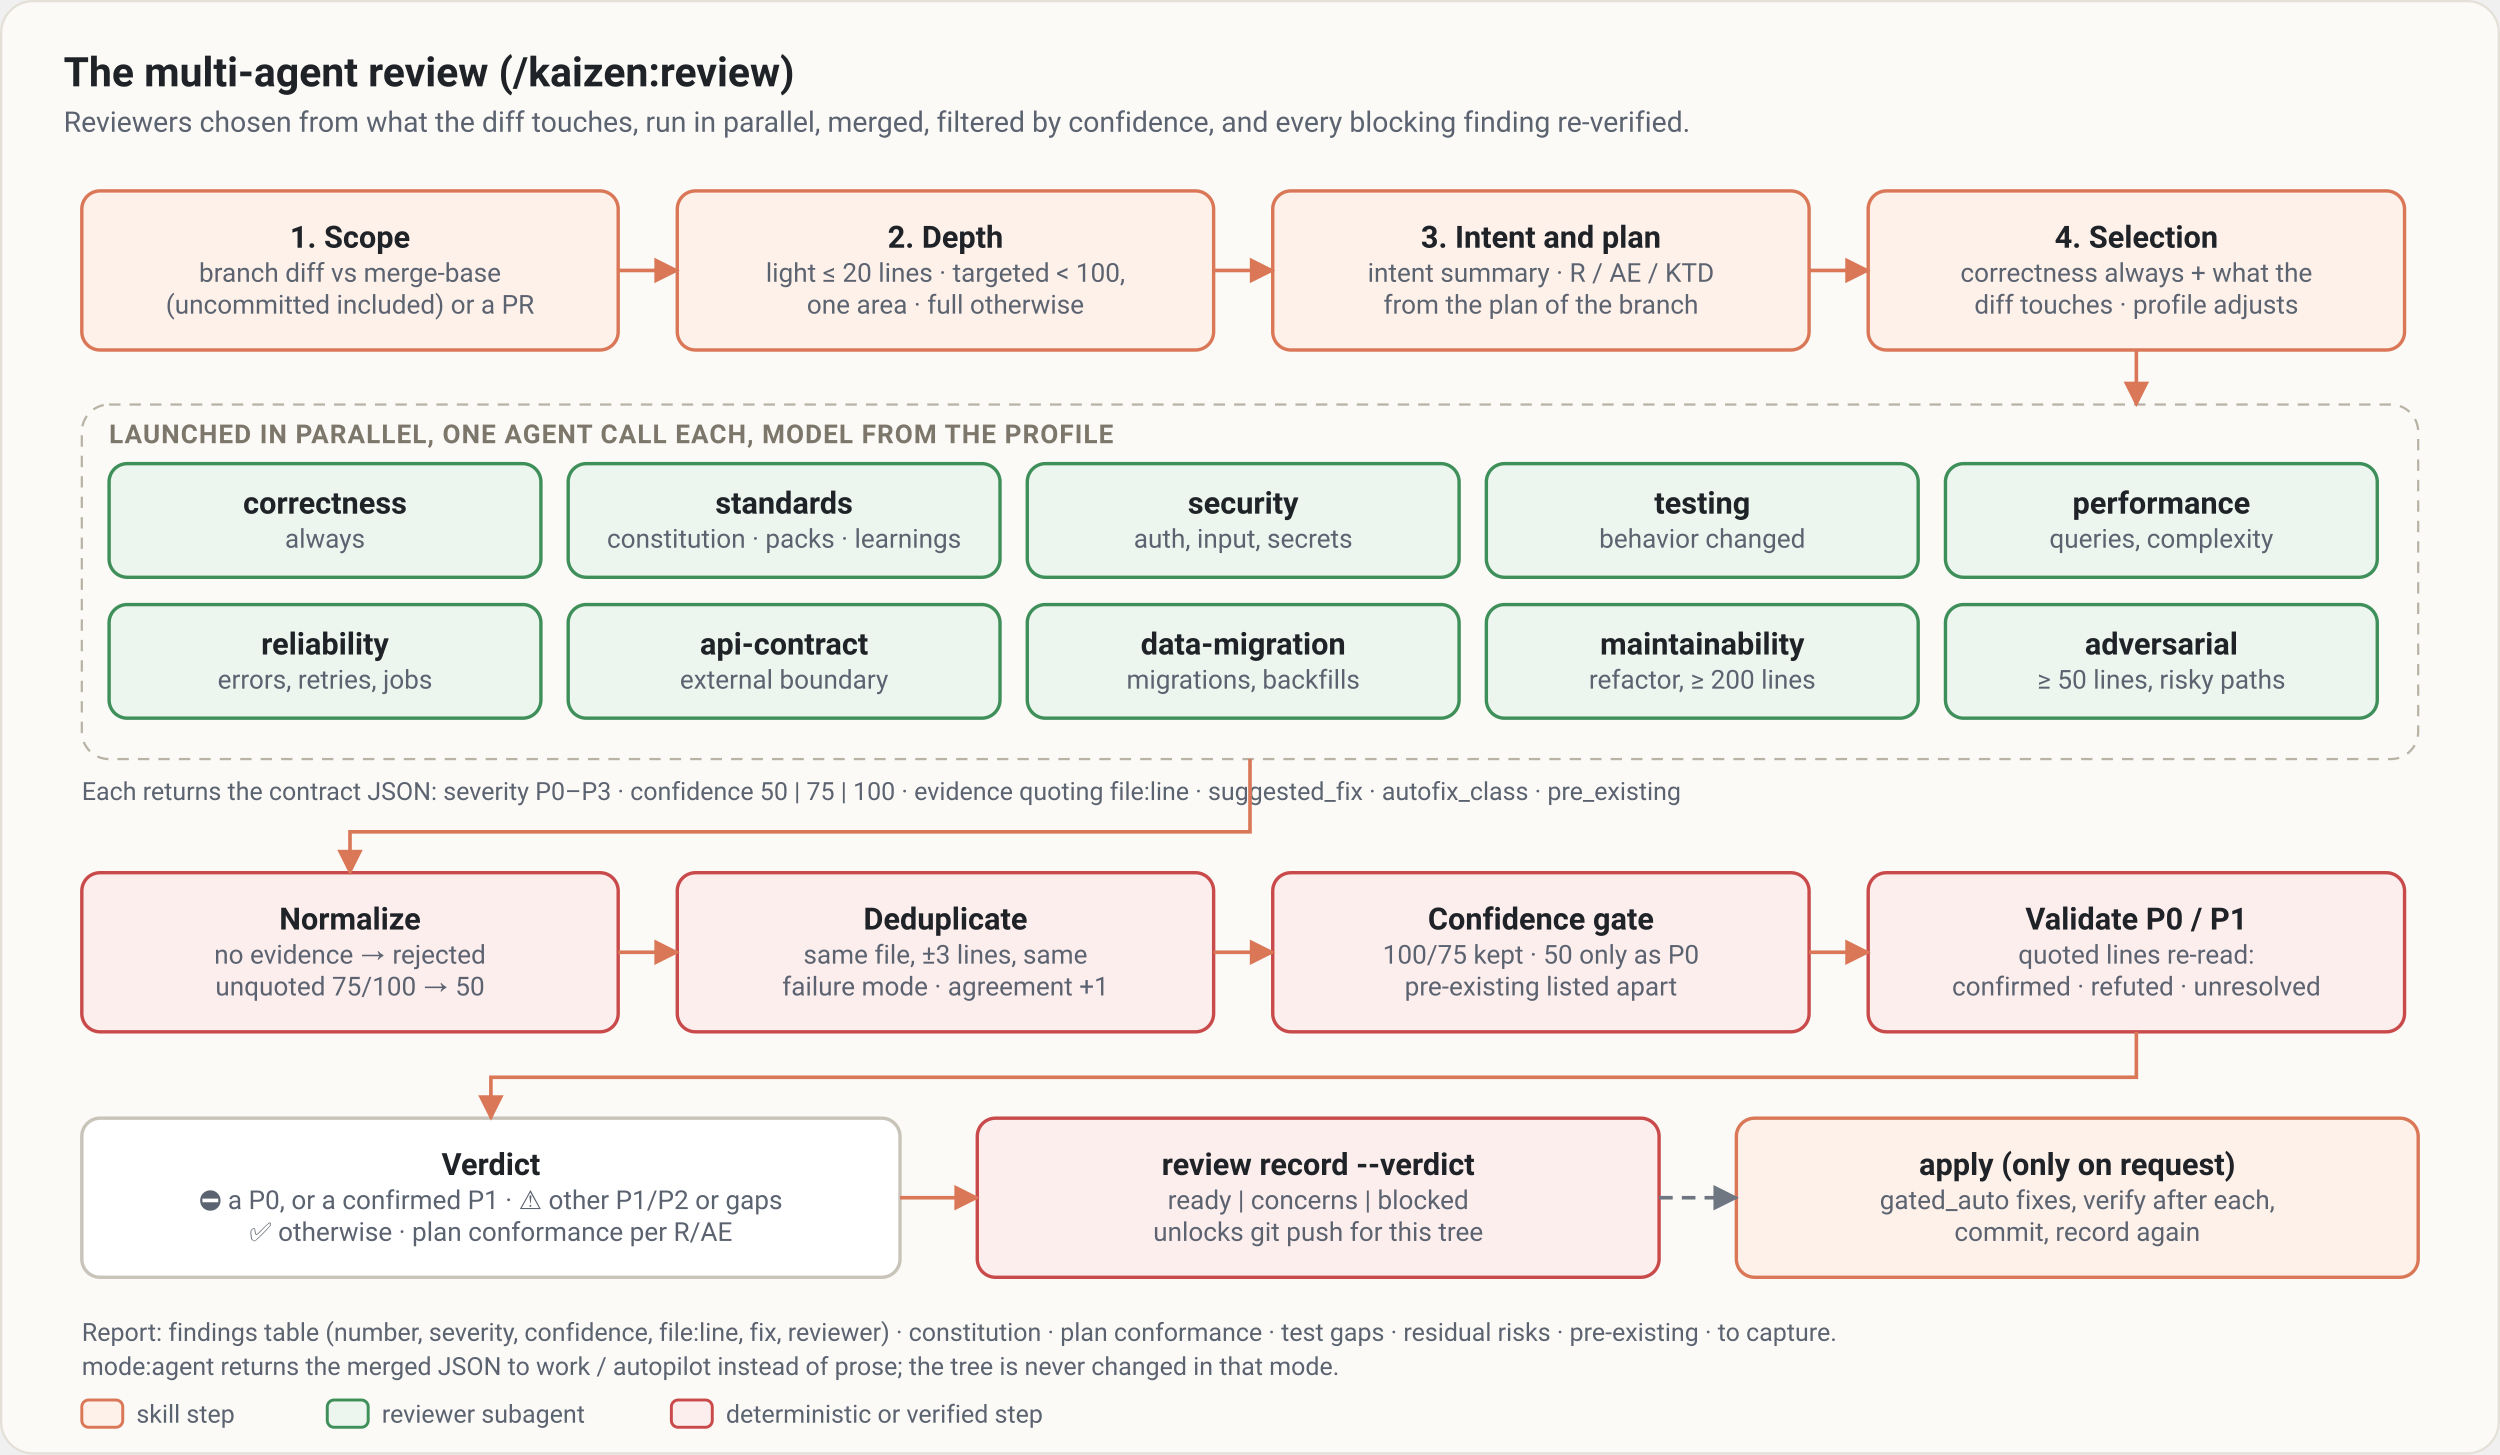
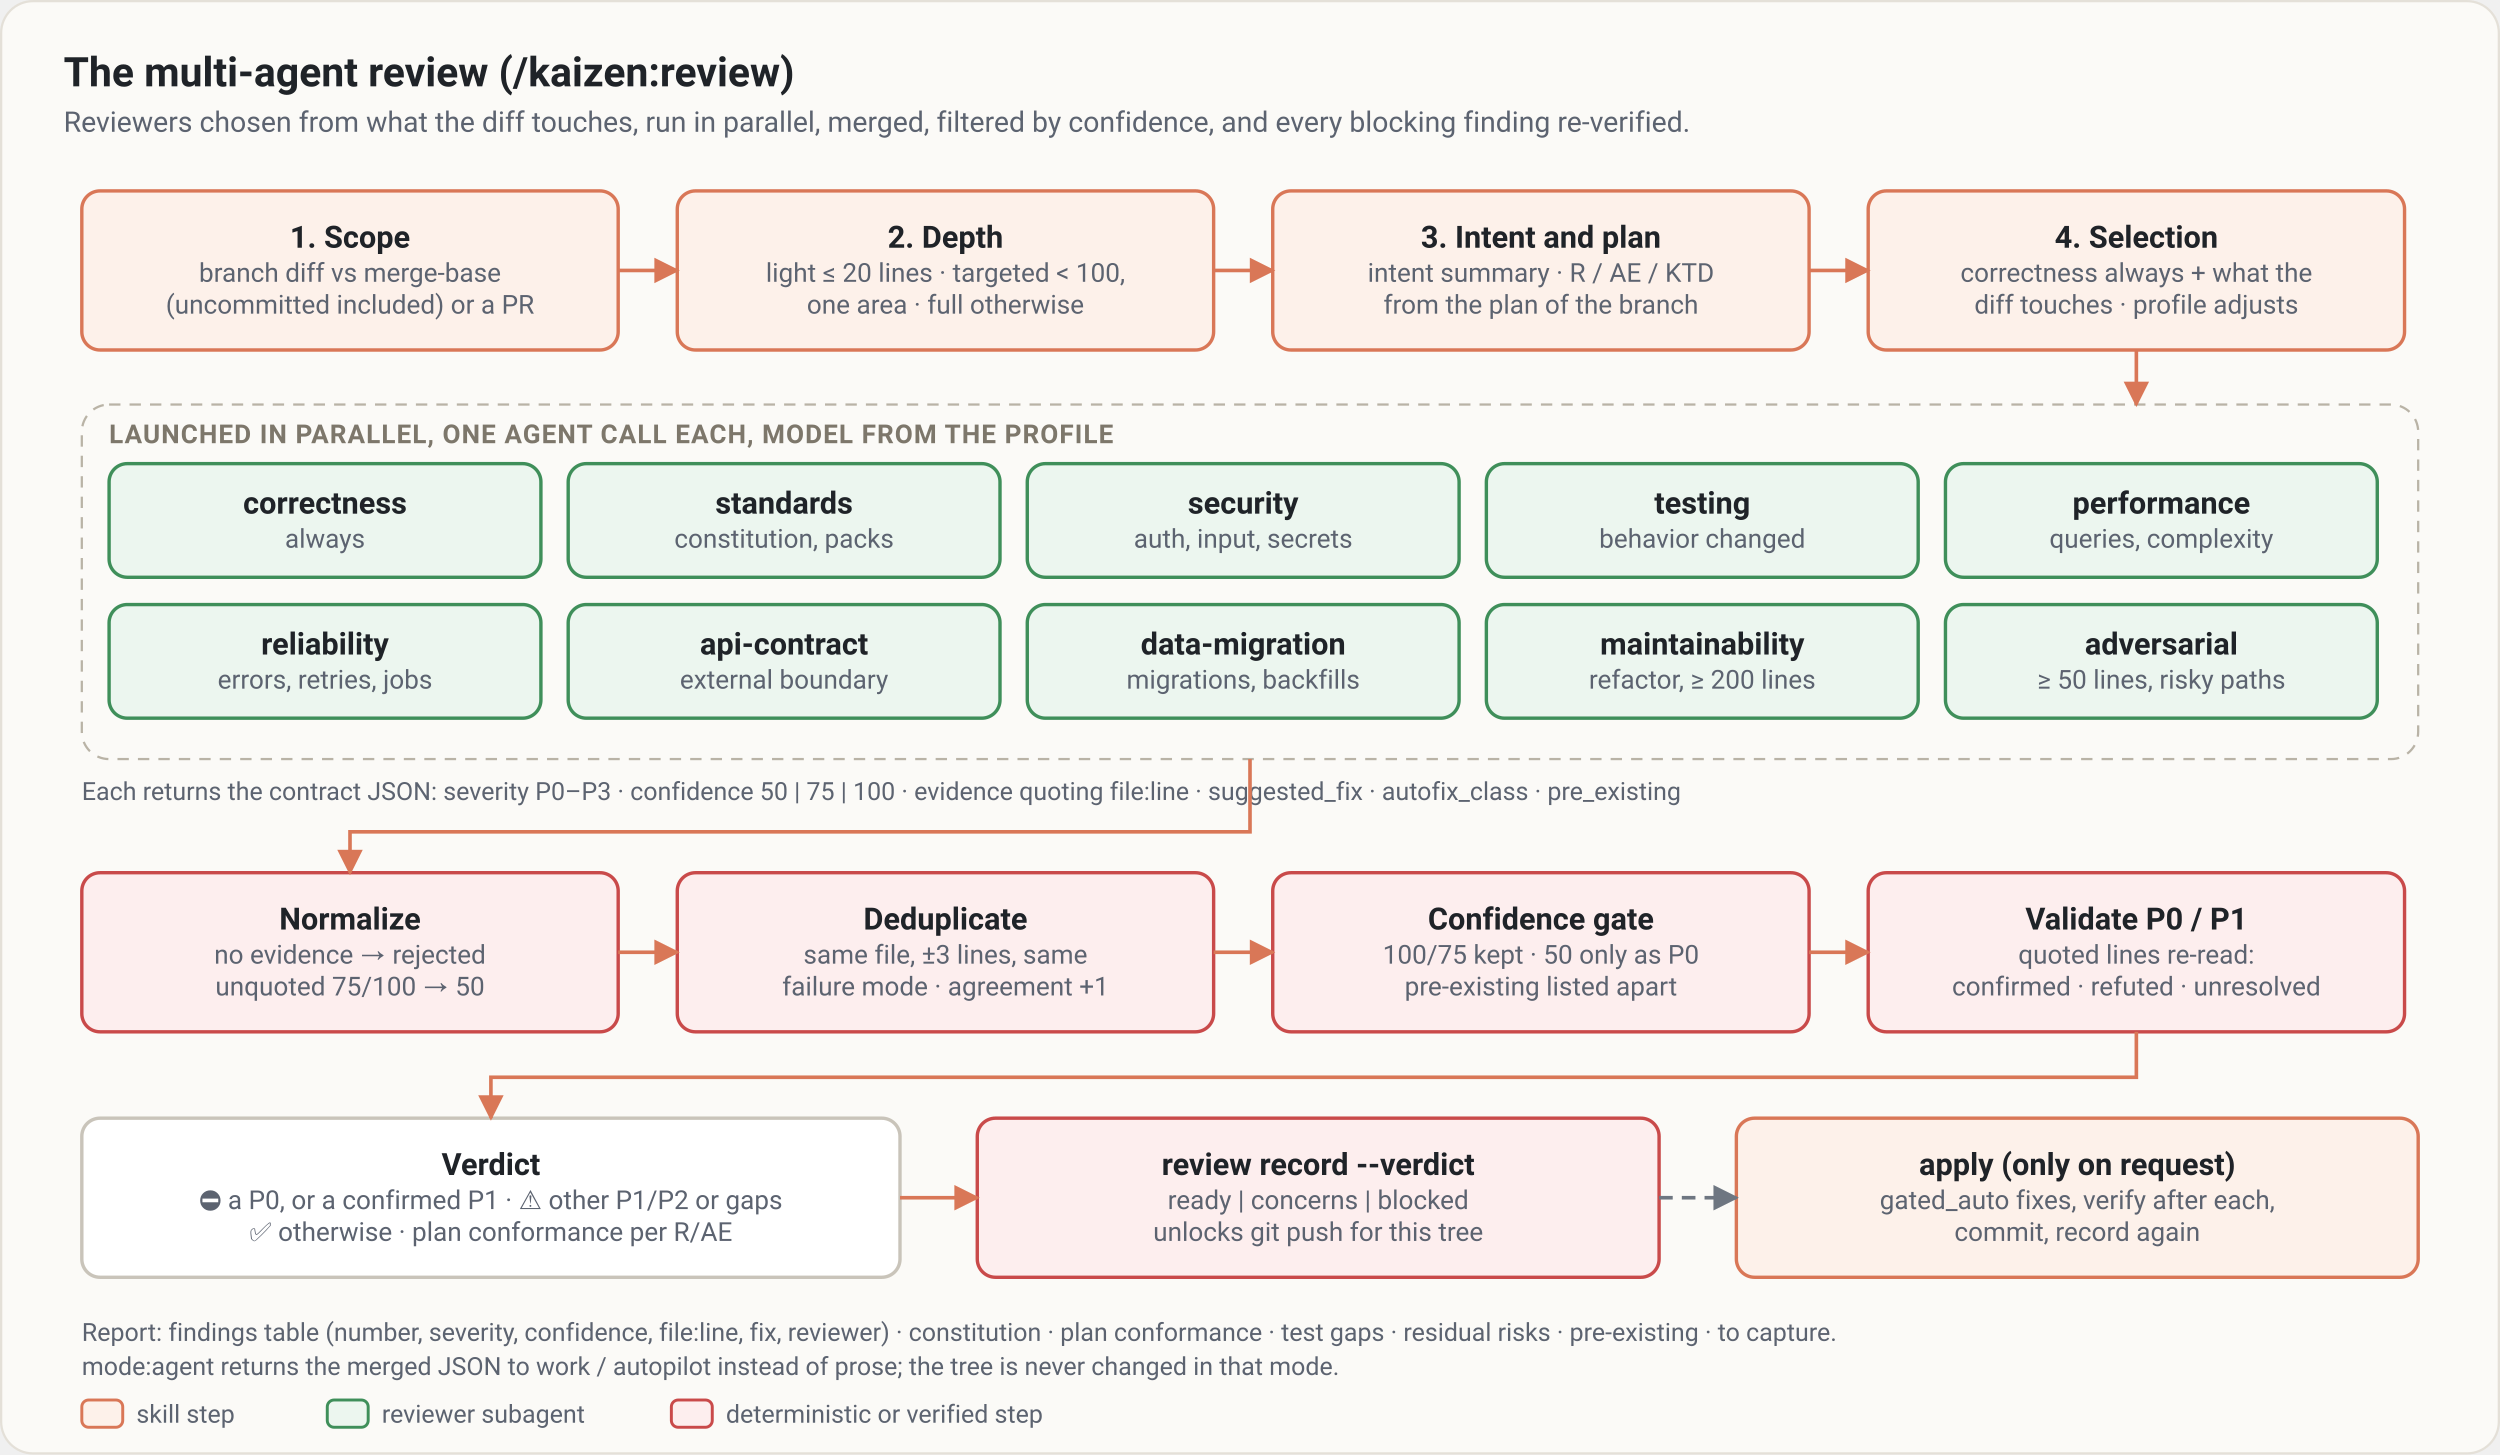
<svg xmlns="http://www.w3.org/2000/svg" width="1100" height="640" viewBox="0 0 1100 640" role="img" aria-labelledby="t d">
  <style>
  .bg { fill: #fbfaf7; stroke: #e4e0d8; }
  text { font-family: ui-sans-serif, system-ui, -apple-system, "Segoe UI", Roboto, Helvetica, Arial, sans-serif; fill: #1f2328; }
  .title { font-size: 18px; font-weight: 700; }
  .desc { font-size: 12.5px; fill: #5c6370; }
  .label { font-size: 13.5px; font-weight: 600; }
  .t12 { font-size: 12px; }
  .sub { font-size: 11.5px; fill: #5c6370; }
  .small { font-size: 11px; fill: #5c6370; }
  .edge { font-size: 11px; fill: #5c6370; }
  .mono { font-family: ui-monospace, SFMono-Regular, Menlo, Consolas, monospace; }
  .skill { fill: #fdf1ea; stroke: #d97757; }
  .artifact { fill: #edf2fb; stroke: #5b7fbf; }
  .gate { fill: #fdeeee; stroke: #c94a4a; }
  .agent { fill: #ecf6ef; stroke: #3f8f5a; }
  .outside { fill: #f3f0fa; stroke: #7a5fc0; }
  .state { fill: #fff8e1; stroke: #b8901c; }
  .plain { fill: #ffffff; stroke: #c9c4ba; }
  .region { fill: none; stroke: #b9b3a6; stroke-dasharray: 5 4; }
  .regionlabel { font-size: 11.5px; font-weight: 600; fill: #7d776b; letter-spacing: .04em; }
  .band { fill: #fff4dd; stroke: #d6a645; }
  .line { fill: none; stroke: #6e7681; stroke-width: 1.6; }
  .line.accent { stroke: #d97757; }
  .line.bad { stroke: #c94a4a; }
  .line.ok { stroke: #3f8f5a; }
  .line.blue { stroke: #5b7fbf; }
  .dashed { stroke-dasharray: 6 4; }
  .head { fill: #6e7681; }
  .head.accent { fill: #d97757; }
  .head.bad { fill: #c94a4a; }
  .head.ok { fill: #3f8f5a; }
  .head.blue { fill: #5b7fbf; }
  .pill { fill: #ffffff; stroke: none; }
  @media (prefers-color-scheme: dark) {
    .bg { fill: #161b22; stroke: #30363d; }
    text { fill: #e6edf3; }
    .desc, .sub, .small, .edge { fill: #9aa4b0; }
    .skill { fill: #3a2419; stroke: #e08b6c; }
    .artifact { fill: #1b2638; stroke: #7c9fd8; }
    .gate { fill: #3a1d1f; stroke: #e06c6c; }
    .agent { fill: #18301f; stroke: #5fb07a; }
    .outside { fill: #271f3d; stroke: #a08ae0; }
    .state { fill: #33290f; stroke: #d6b043; }
    .plain { fill: #1f2630; stroke: #4a525d; }
    .region { stroke: #5a6270; }
    .regionlabel { fill: #a39d90; }
    .band { fill: #33290f; stroke: #c99a3b; }
    .line { stroke: #9aa4b0; }
    .line.accent { stroke: #e08b6c; }
    .line.bad { stroke: #e06c6c; }
    .line.ok { stroke: #5fb07a; }
    .line.blue { stroke: #7c9fd8; }
    .head { fill: #9aa4b0; }
    .head.accent { fill: #e08b6c; }
    .head.bad { fill: #e06c6c; }
    .head.ok { fill: #5fb07a; }
    .head.blue { fill: #7c9fd8; }
    .pill { fill: #161b22; }
  }
</style>
  <defs>
    <marker id="h-default" viewBox="0 0 10 10" refX="9" refY="5" markerWidth="7" markerHeight="7" orient="auto-start-reverse">
      <path class="head" d="M0,0 L10,5 L0,10 z" />
    </marker>
    <marker id="s-default" viewBox="0 0 10 10" refX="9" refY="5" markerWidth="7" markerHeight="7" orient="auto-start-reverse">
      <path class="head" d="M0,0 L10,5 L0,10 z" />
    </marker>
    <marker id="h-accent" viewBox="0 0 10 10" refX="9" refY="5" markerWidth="7" markerHeight="7" orient="auto-start-reverse">
      <path class="head accent" d="M0,0 L10,5 L0,10 z" />
    </marker>
    <marker id="s-accent" viewBox="0 0 10 10" refX="9" refY="5" markerWidth="7" markerHeight="7" orient="auto-start-reverse">
      <path class="head accent" d="M0,0 L10,5 L0,10 z" />
    </marker>
    <marker id="h-bad" viewBox="0 0 10 10" refX="9" refY="5" markerWidth="7" markerHeight="7" orient="auto-start-reverse">
      <path class="head bad" d="M0,0 L10,5 L0,10 z" />
    </marker>
    <marker id="s-bad" viewBox="0 0 10 10" refX="9" refY="5" markerWidth="7" markerHeight="7" orient="auto-start-reverse">
      <path class="head bad" d="M0,0 L10,5 L0,10 z" />
    </marker>
    <marker id="h-ok" viewBox="0 0 10 10" refX="9" refY="5" markerWidth="7" markerHeight="7" orient="auto-start-reverse">
      <path class="head ok" d="M0,0 L10,5 L0,10 z" />
    </marker>
    <marker id="s-ok" viewBox="0 0 10 10" refX="9" refY="5" markerWidth="7" markerHeight="7" orient="auto-start-reverse">
      <path class="head ok" d="M0,0 L10,5 L0,10 z" />
    </marker>
    <marker id="h-blue" viewBox="0 0 10 10" refX="9" refY="5" markerWidth="7" markerHeight="7" orient="auto-start-reverse">
      <path class="head blue" d="M0,0 L10,5 L0,10 z" />
    </marker>
    <marker id="s-blue" viewBox="0 0 10 10" refX="9" refY="5" markerWidth="7" markerHeight="7" orient="auto-start-reverse">
      <path class="head blue" d="M0,0 L10,5 L0,10 z" />
    </marker>
  </defs>
  <rect class="bg" x="0.5" y="0.5" width="1099" height="639" rx="14" />
  <text class="title" x="28" y="38">The multi-agent review (/kaizen:review)</text>
  <text class="desc" x="28" y="58">Reviewers chosen from what the diff touches, run in parallel, merged, filtered by confidence, and every blocking finding re-verified.</text>
  <rect class="skill" x="36" y="84" width="236" height="70" rx="8" stroke-width="1.5" />
  <text class="label" x="154" y="109" text-anchor="middle">1. Scope</text>
  <text class="sub" x="154" y="124" text-anchor="middle">branch diff vs merge-base</text>
  <text class="sub" x="154" y="138" text-anchor="middle">(uncommitted included) or a PR</text>
  <rect class="skill" x="298" y="84" width="236" height="70" rx="8" stroke-width="1.5" />
  <text class="label" x="416" y="109" text-anchor="middle">2. Depth</text>
  <text class="sub" x="416" y="124" text-anchor="middle">light ≤ 20 lines · targeted &lt; 100,</text>
  <text class="sub" x="416" y="138" text-anchor="middle">one area · full otherwise</text>
  <rect class="skill" x="560" y="84" width="236" height="70" rx="8" stroke-width="1.5" />
  <text class="label" x="678" y="109" text-anchor="middle">3. Intent and plan</text>
  <text class="sub" x="678" y="124" text-anchor="middle">intent summary · R / AE / KTD</text>
  <text class="sub" x="678" y="138" text-anchor="middle">from the plan of the branch</text>
  <rect class="skill" x="822" y="84" width="236" height="70" rx="8" stroke-width="1.5" />
  <text class="label" x="940" y="109" text-anchor="middle">4. Selection</text>
  <text class="sub" x="940" y="124" text-anchor="middle">correctness always + what the</text>
  <text class="sub" x="940" y="138" text-anchor="middle">diff touches · profile adjusts</text>
  <path class="line accent" d="M272,119 L298,119" marker-end="url(#h-accent)" />
  <path class="line accent" d="M534,119 L560,119" marker-end="url(#h-accent)" />
  <path class="line accent" d="M796,119 L822,119" marker-end="url(#h-accent)" />
  <rect class="region" x="36" y="178" width="1028" height="156" rx="12" />
  <text class="regionlabel" x="48" y="195">LAUNCHED IN PARALLEL, ONE AGENT CALL EACH, MODEL FROM THE PROFILE</text>
  <rect class="agent" x="48" y="204" width="190" height="50" rx="8" stroke-width="1.5" />
  <text class="label" x="143" y="226" text-anchor="middle">correctness</text>
  <text class="sub" x="143" y="241" text-anchor="middle">always</text>
  <rect class="agent" x="250" y="204" width="190" height="50" rx="8" stroke-width="1.5" />
  <text class="label" x="345" y="226" text-anchor="middle">standards</text>
-   <text class="sub" x="345" y="241" text-anchor="middle">constitution · packs · learnings</text>
+   <text class="sub" x="345" y="241" text-anchor="middle">constitution, packs</text>
  <rect class="agent" x="452" y="204" width="190" height="50" rx="8" stroke-width="1.5" />
  <text class="label" x="547" y="226" text-anchor="middle">security</text>
  <text class="sub" x="547" y="241" text-anchor="middle">auth, input, secrets</text>
  <rect class="agent" x="654" y="204" width="190" height="50" rx="8" stroke-width="1.5" />
  <text class="label" x="749" y="226" text-anchor="middle">testing</text>
  <text class="sub" x="749" y="241" text-anchor="middle">behavior changed</text>
  <rect class="agent" x="856" y="204" width="190" height="50" rx="8" stroke-width="1.5" />
  <text class="label" x="951" y="226" text-anchor="middle">performance</text>
  <text class="sub" x="951" y="241" text-anchor="middle">queries, complexity</text>
  <rect class="agent" x="48" y="266" width="190" height="50" rx="8" stroke-width="1.5" />
  <text class="label" x="143" y="288" text-anchor="middle">reliability</text>
  <text class="sub" x="143" y="303" text-anchor="middle">errors, retries, jobs</text>
  <rect class="agent" x="250" y="266" width="190" height="50" rx="8" stroke-width="1.5" />
  <text class="label" x="345" y="288" text-anchor="middle">api-contract</text>
  <text class="sub" x="345" y="303" text-anchor="middle">external boundary</text>
  <rect class="agent" x="452" y="266" width="190" height="50" rx="8" stroke-width="1.5" />
  <text class="label" x="547" y="288" text-anchor="middle">data-migration</text>
  <text class="sub" x="547" y="303" text-anchor="middle">migrations, backfills</text>
  <rect class="agent" x="654" y="266" width="190" height="50" rx="8" stroke-width="1.5" />
  <text class="label" x="749" y="288" text-anchor="middle">maintainability</text>
  <text class="sub" x="749" y="303" text-anchor="middle">refactor, ≥ 200 lines</text>
  <rect class="agent" x="856" y="266" width="190" height="50" rx="8" stroke-width="1.5" />
  <text class="label" x="951" y="288" text-anchor="middle">adversarial</text>
  <text class="sub" x="951" y="303" text-anchor="middle">≥ 50 lines, risky paths</text>
  <path class="line accent" d="M940,154 L940,178" marker-end="url(#h-accent)" />
  <text class="small" x="36" y="352" text-anchor="start">Each returns the contract JSON: severity P0–P3 · confidence 50 | 75 | 100 · evidence quoting file:line · suggested_fix · autofix_class · pre_existing</text>
  <rect class="gate" x="36" y="384" width="236" height="70" rx="8" stroke-width="1.5" />
  <text class="label" x="154" y="409" text-anchor="middle">Normalize</text>
  <text class="sub" x="154" y="424" text-anchor="middle">no evidence → rejected</text>
  <text class="sub" x="154" y="438" text-anchor="middle">unquoted 75/100 → 50</text>
  <rect class="gate" x="298" y="384" width="236" height="70" rx="8" stroke-width="1.5" />
  <text class="label" x="416" y="409" text-anchor="middle">Deduplicate</text>
  <text class="sub" x="416" y="424" text-anchor="middle">same file, ±3 lines, same</text>
  <text class="sub" x="416" y="438" text-anchor="middle">failure mode · agreement +1</text>
  <rect class="gate" x="560" y="384" width="236" height="70" rx="8" stroke-width="1.5" />
  <text class="label" x="678" y="409" text-anchor="middle">Confidence gate</text>
  <text class="sub" x="678" y="424" text-anchor="middle">100/75 kept · 50 only as P0</text>
  <text class="sub" x="678" y="438" text-anchor="middle">pre-existing listed apart</text>
  <rect class="gate" x="822" y="384" width="236" height="70" rx="8" stroke-width="1.5" />
  <text class="label" x="940" y="409" text-anchor="middle">Validate P0 / P1</text>
  <text class="sub" x="940" y="424" text-anchor="middle">quoted lines re-read:</text>
  <text class="sub" x="940" y="438" text-anchor="middle">confirmed · refuted · unresolved</text>
  <path class="line accent" d="M550,334 L550,366 L154,366 L154,384" marker-end="url(#h-accent)" />
  <path class="line accent" d="M272,419 L298,419" marker-end="url(#h-accent)" />
  <path class="line accent" d="M534,419 L560,419" marker-end="url(#h-accent)" />
  <path class="line accent" d="M796,419 L822,419" marker-end="url(#h-accent)" />
  <rect class="plain" x="36" y="492" width="360" height="70" rx="8" stroke-width="1.5" />
  <text class="label" x="216" y="517" text-anchor="middle">Verdict</text>
  <text class="sub" x="216" y="532" text-anchor="middle">⛔ a P0, or a confirmed P1 · ⚠️ other P1/P2 or gaps</text>
  <text class="sub" x="216" y="546" text-anchor="middle">✅ otherwise · plan conformance per R/AE</text>
  <rect class="gate" x="430" y="492" width="300" height="70" rx="8" stroke-width="1.5" />
  <text class="label" x="580" y="517" text-anchor="middle">review record --verdict</text>
  <text class="sub" x="580" y="532" text-anchor="middle">ready | concerns | blocked</text>
  <text class="sub" x="580" y="546" text-anchor="middle">unlocks git push for this tree</text>
  <rect class="skill" x="764" y="492" width="300" height="70" rx="8" stroke-width="1.5" />
  <text class="label" x="914" y="517" text-anchor="middle">apply (only on request)</text>
  <text class="sub" x="914" y="532" text-anchor="middle">gated_auto fixes, verify after each,</text>
  <text class="sub" x="914" y="546" text-anchor="middle">commit, record again</text>
  <path class="line accent" d="M940,454 L940,474 L216,474 L216,492" marker-end="url(#h-accent)" />
  <path class="line accent" d="M396,527 L430,527" marker-end="url(#h-accent)" />
  <path class="line dashed" d="M730,527 L764,527" marker-end="url(#h-default)" />
  <text class="small" x="36" y="590" text-anchor="start">Report: findings table (number, severity, confidence, file:line, fix, reviewer) · constitution · plan conformance · test gaps · residual risks · pre-existing · to capture.</text>
  <text class="small" x="36" y="605" text-anchor="start">mode:agent returns the merged JSON to work / autopilot instead of prose; the tree is never changed in that mode.</text>
  <rect class="skill" x="36" y="616" width="18" height="12" rx="3" stroke-width="1.3" />
  <text class="small" x="60" y="626">skill step</text>
  <rect class="agent" x="144" y="616" width="18" height="12" rx="3" stroke-width="1.3" />
  <text class="small" x="168" y="626">reviewer subagent</text>
  <rect class="gate" x="295.4" y="616" width="18" height="12" rx="3" stroke-width="1.3" />
  <text class="small" x="319.4" y="626">deterministic or verified step</text>
</svg>
